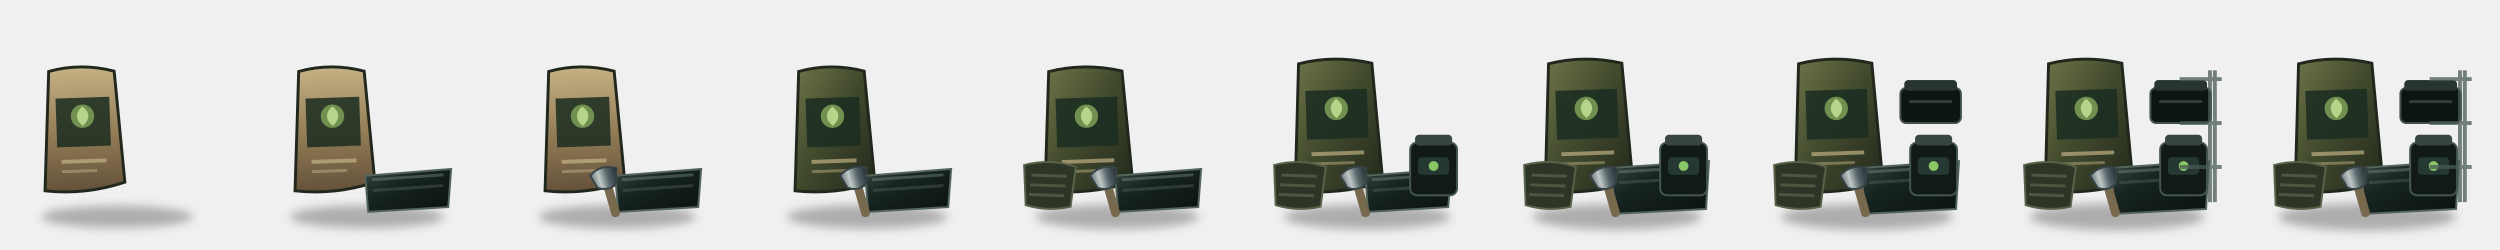
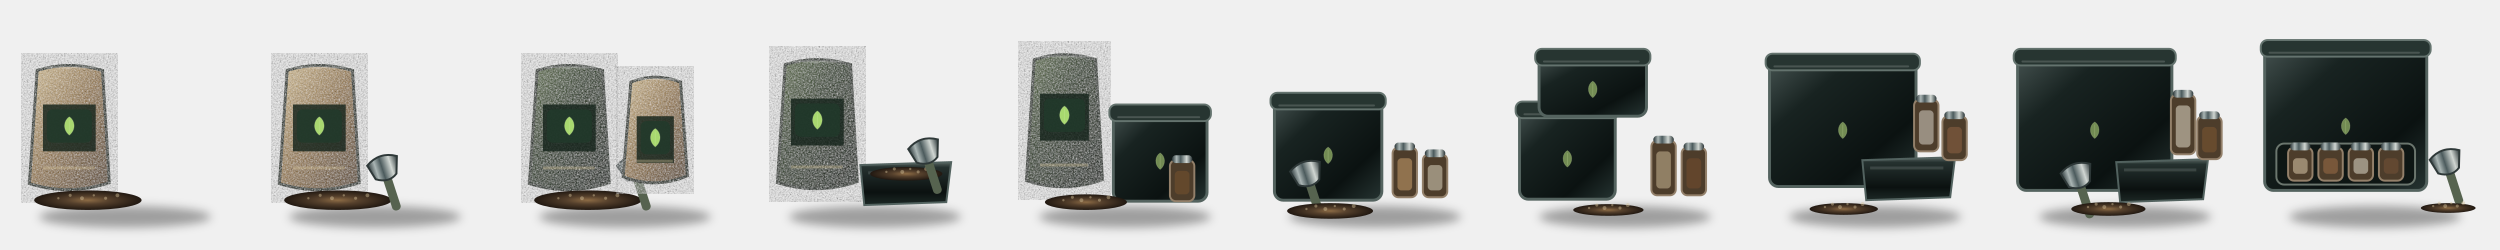
<svg xmlns="http://www.w3.org/2000/svg" width="2560" height="256" viewBox="0 0 2560 256">
  <defs>
-     <linearGradient id="oliveBag" x1="0" y1="0" x2="1" y2="1">
-       <stop offset="0" stop-color="#70764a" />
-       <stop offset=".48" stop-color="#424a2d" />
-       <stop offset="1" stop-color="#22291c" />
-     </linearGradient>
-     <linearGradient id="kraft" x1="0" y1="0" x2="0" y2="1">
-       <stop offset="0" stop-color="#c6b184" />
-       <stop offset=".55" stop-color="#917b55" />
-       <stop offset="1" stop-color="#64513a" />
-     </linearGradient>
-     <linearGradient id="darkPlastic" x1="0" y1="0" x2="1" y2="1">
-       <stop offset="0" stop-color="#3b4a45" />
-       <stop offset=".35" stop-color="#182521" />
-       <stop offset="1" stop-color="#09110f" />
-     </linearGradient>
-     <linearGradient id="blueTank" x1="0" y1="0" x2="1" y2="1">
-       <stop offset="0" stop-color="#2b8bb2" />
-       <stop offset=".48" stop-color="#0f5778" />
-       <stop offset="1" stop-color="#082f43" />
+     <linearGradient id="blk" x1="0" y1="0" x2="1" y2="1">
+       <stop stop-color="#44514f" />
+       <stop offset=".28" stop-color="#182321" />
+       <stop offset=".72" stop-color="#0b1211" />
+       <stop offset="1" stop-color="#263432" />
+     </linearGradient>
+     <linearGradient id="blk2" x1="0" y1="0" x2="0" y2="1">
+       <stop stop-color="#596662" />
+       <stop offset=".12" stop-color="#25312f" />
+       <stop offset=".7" stop-color="#0b1110" />
+       <stop offset="1" stop-color="#1d2926" />
+     </linearGradient>
+     <linearGradient id="green" x1="0" y1="0" x2="1" y2="1">
+       <stop stop-color="#3a8a50" />
+       <stop offset=".3" stop-color="#17482d" />
+       <stop offset=".75" stop-color="#0a2419" />
+       <stop offset="1" stop-color="#4b7e4c" />
+     </linearGradient>
+     <linearGradient id="blue" x1="0" y1="0" x2="1" y2="1">
+       <stop stop-color="#349ce0" />
+       <stop offset=".32" stop-color="#155b91" />
+       <stop offset=".72" stop-color="#082d50" />
+       <stop offset="1" stop-color="#2974ae" />
+     </linearGradient>
+     <linearGradient id="kraft" x1="0" y1="0" x2="1" y2="1">
+       <stop stop-color="#d8c49b" />
+       <stop offset=".48" stop-color="#9c8057" />
+       <stop offset="1" stop-color="#5f4a34" />
+     </linearGradient>
+     <linearGradient id="olive" x1="0" y1="0" x2="1" y2="1">
+       <stop stop-color="#697953" />
+       <stop offset=".42" stop-color="#35452d" />
+       <stop offset="1" stop-color="#19231a" />
    </linearGradient>
    <linearGradient id="metal" x1="0" y1="0" x2="1" y2="0">
-       <stop offset="0" stop-color="#667579" />
-       <stop offset=".3" stop-color="#c1c9c6" />
-       <stop offset=".6" stop-color="#59686b" />
-       <stop offset="1" stop-color="#202a2c" />
+       <stop stop-color="#263234" />
+       <stop offset=".23" stop-color="#aab5b4" />
+       <stop offset=".43" stop-color="#4c5b5d" />
+       <stop offset=".72" stop-color="#d0d6d2" />
+       <stop offset="1" stop-color="#293436" />
+     </linearGradient>
+     <linearGradient id="glassG" x1="0" y1="0" x2="1" y2="1">
+       <stop stop-color="#6cff82" stop-opacity=".78" />
+       <stop offset=".4" stop-color="#167542" stop-opacity=".88" />
+       <stop offset="1" stop-color="#062c20" stop-opacity=".96" />
+     </linearGradient>
+     <linearGradient id="glassB" x1="0" y1="0" x2="1" y2="1">
+       <stop stop-color="#5fc8ff" stop-opacity=".82" />
+       <stop offset=".45" stop-color="#176fac" stop-opacity=".92" />
+       <stop offset="1" stop-color="#052b51" stop-opacity=".97" />
+     </linearGradient>
+     <linearGradient id="amber" x1="0" y1="0" x2="1" y2="1">
+       <stop stop-color="#ffc65a" />
+       <stop offset=".45" stop-color="#a76a19" />
+       <stop offset="1" stop-color="#402407" />
    </linearGradient>
    <linearGradient id="screen" x1="0" y1="0" x2="0" y2="1">
-       <stop offset="0" stop-color="#14342e" />
-       <stop offset="1" stop-color="#071412" />
-     </linearGradient>
-     <filter id="shadow" x="-40%" y="-40%" width="180%" height="180%">
+       <stop stop-color="#17332f" />
+       <stop offset=".5" stop-color="#071716" />
+       <stop offset="1" stop-color="#020807" />
+     </linearGradient>
+     <radialGradient id="soil">
+       <stop stop-color="#8c6b45" />
+       <stop offset=".4" stop-color="#55402c" />
+       <stop offset="1" stop-color="#211811" />
+     </radialGradient>
+     <filter id="shadow" x="-50%" y="-80%" width="200%" height="260%">
      <feGaussianBlur stdDeviation="5" />
    </filter>
-     <filter id="glow" x="-80%" y="-80%" width="260%" height="260%">
+     <filter id="glow" x="-90%" y="-90%" width="280%" height="280%">
      <feGaussianBlur stdDeviation="3" />
    </filter>
+     <filter id="soft" x="-30%" y="-30%" width="160%" height="160%">
+       <feGaussianBlur stdDeviation=".6" />
+     </filter>
+     <filter id="grain" x="-10%" y="-10%" width="120%" height="120%">
+       <feTurbulence type="fractalNoise" baseFrequency=".6" numOctaves="2" seed="4" result="n" />
+       <feColorMatrix in="n" type="saturate" values="0" result="g" />
+       <feBlend in="SourceGraphic" in2="g" mode="soft-light" />
+     </filter>
  </defs>
-   <g transform="translate(0,0)">
-     <ellipse cx="120" cy="222" rx="77.5" ry="11.3" fill="#000" opacity="0.28" filter="url(#shadow)" />
-     <g transform="rotate(-2 85 134)">
-       <path d="M52 72 Q85 64 119 74 L126 188 Q85 200 44 194 Z" fill="url(#kraft)" stroke="#20271c" stroke-width="3" />
-       <path d="M58 100 H113 V150 H58 Z" fill="#1a2b20" opacity=".85" />
-       <circle cx="85" cy="119" r="12" fill="#799a55" opacity=".9" />
-       <path d="M85 109 c-7 6-8 13 0 20 c8-7 8-14 0-20Z" fill="#b7d58a" />
-       <path d="M62 165 H108" stroke="#c7b98c" stroke-width="4" opacity=".65" />
-       <path d="M62 175 H98" stroke="#c7b98c" stroke-width="3" opacity=".45" />
-     </g>
-   </g>
-   <g transform="translate(256,0)">
-     <ellipse cx="120" cy="222" rx="79" ry="11.6" fill="#000" opacity="0.28" filter="url(#shadow)" />
-     <g transform="rotate(-2 85 134)">
-       <path d="M52 72 Q85 64 119 74 L126 188 Q85 200 44 194 Z" fill="url(#kraft)" stroke="#20271c" stroke-width="3" />
-       <path d="M58 100 H113 V150 H58 Z" fill="#1a2b20" opacity=".85" />
-       <circle cx="85" cy="119" r="12" fill="#799a55" opacity=".9" />
-       <path d="M85 109 c-7 6-8 13 0 20 c8-7 8-14 0-20Z" fill="#b7d58a" />
-       <path d="M62 165 H108" stroke="#c7b98c" stroke-width="4" opacity=".65" />
-       <path d="M62 175 H98" stroke="#c7b98c" stroke-width="3" opacity=".45" />
-     </g>
-     <g>
-       <path d="M118 180 L206 173 L203 212 L121 217 Z" fill="url(#darkPlastic)" stroke="#52645c" stroke-width="2" />
-       <path d="M125 184 L198 179" stroke="#73867c" stroke-width="3" opacity=".45" />
-       <path d="M126 195 L198 190" stroke="#73867c" stroke-width="3" opacity=".28" />
-     </g>
-   </g>
-   <g transform="translate(512,0)">
-     <ellipse cx="120" cy="222" rx="80.5" ry="11.9" fill="#000" opacity="0.28" filter="url(#shadow)" />
-     <g transform="rotate(-2 85 134)">
-       <path d="M52 72 Q85 64 119 74 L126 188 Q85 200 44 194 Z" fill="url(#kraft)" stroke="#20271c" stroke-width="3" />
-       <path d="M58 100 H113 V150 H58 Z" fill="#1a2b20" opacity=".85" />
-       <circle cx="85" cy="119" r="12" fill="#799a55" opacity=".9" />
-       <path d="M85 109 c-7 6-8 13 0 20 c8-7 8-14 0-20Z" fill="#b7d58a" />
-       <path d="M62 165 H108" stroke="#c7b98c" stroke-width="4" opacity=".65" />
-       <path d="M62 175 H98" stroke="#c7b98c" stroke-width="3" opacity=".45" />
-     </g>
-     <g>
-       <path d="M118 180 L206 173 L203 212 L121 217 Z" fill="url(#darkPlastic)" stroke="#52645c" stroke-width="2" />
-       <path d="M125 184 L198 179" stroke="#73867c" stroke-width="3" opacity=".45" />
-       <path d="M126 195 L198 190" stroke="#73867c" stroke-width="3" opacity=".28" />
-     </g>
-     <g transform="translate(103 181) rotate(-16)">
-       <rect x="0" y="0" width="9" height="44" rx="4" fill="#76694d" />
-       <path d="M-10 -4 Q4 -13 18 -4 L13 11 Q4 17 -6 10 Z" fill="url(#metal)" stroke="#384347" stroke-width="2" />
-     </g>
-   </g>
-   <g transform="translate(768,0)">
-     <ellipse cx="120" cy="222" rx="82" ry="12.2" fill="#000" opacity="0.28" filter="url(#shadow)" />
-     <g transform="rotate(-2 85 134)">
-       <path d="M52 72 Q85 64 119 74 L126 188 Q85 200 44 194 Z" fill="url(#oliveBag)" stroke="#20271c" stroke-width="3" />
-       <path d="M58 100 H113 V150 H58 Z" fill="#1a2b20" opacity=".85" />
-       <circle cx="85" cy="119" r="12" fill="#799a55" opacity=".9" />
-       <path d="M85 109 c-7 6-8 13 0 20 c8-7 8-14 0-20Z" fill="#b7d58a" />
-       <path d="M62 165 H108" stroke="#c7b98c" stroke-width="4" opacity=".65" />
-       <path d="M62 175 H98" stroke="#c7b98c" stroke-width="3" opacity=".45" />
-     </g>
-     <g>
-       <path d="M118 180 L206 173 L203 212 L121 217 Z" fill="url(#darkPlastic)" stroke="#52645c" stroke-width="2" />
-       <path d="M125 184 L198 179" stroke="#73867c" stroke-width="3" opacity=".45" />
-       <path d="M126 195 L198 190" stroke="#73867c" stroke-width="3" opacity=".28" />
-     </g>
-     <g transform="translate(103 181) rotate(-16)">
-       <rect x="0" y="0" width="9" height="44" rx="4" fill="#76694d" />
-       <path d="M-10 -4 Q4 -13 18 -4 L13 11 Q4 17 -6 10 Z" fill="url(#metal)" stroke="#384347" stroke-width="2" />
-     </g>
-   </g>
-   <g transform="translate(1024,0)">
-     <ellipse cx="120" cy="222" rx="83.5" ry="12.5" fill="#000" opacity="0.28" filter="url(#shadow)" />
-     <g transform="rotate(-2 89 134)">
-       <path d="M52 72 Q89 64 127 74 L134 188 Q89 200 44 194 Z" fill="url(#oliveBag)" stroke="#20271c" stroke-width="3" />
-       <path d="M58 100 H121 V150 H58 Z" fill="#1a2b20" opacity=".85" />
-       <circle cx="89" cy="119" r="12" fill="#799a55" opacity=".9" />
-       <path d="M89 109 c-7 6-8 13 0 20 c8-7 8-14 0-20Z" fill="#b7d58a" />
-       <path d="M62 165 H116" stroke="#c7b98c" stroke-width="4" opacity=".65" />
-       <path d="M62 175 H106" stroke="#c7b98c" stroke-width="3" opacity=".45" />
-     </g>
-     <g>
-       <path d="M118 180 L206 173 L203 212 L121 217 Z" fill="url(#darkPlastic)" stroke="#52645c" stroke-width="2" />
-       <path d="M125 184 L198 179" stroke="#73867c" stroke-width="3" opacity=".45" />
-       <path d="M126 195 L198 190" stroke="#73867c" stroke-width="3" opacity=".28" />
-     </g>
-     <g transform="translate(103 181) rotate(-16)">
-       <rect x="0" y="0" width="9" height="44" rx="4" fill="#76694d" />
-       <path d="M-10 -4 Q4 -13 18 -4 L13 11 Q4 17 -6 10 Z" fill="url(#metal)" stroke="#384347" stroke-width="2" />
-     </g>
-     <g transform="translate(25 161) rotate(2)">
-       <path d="M0 8 Q27 0 53 8 L49 49 Q26 55 3 49 Z" fill="#2d3626" stroke="#596149" stroke-width="2" />
-       <path d="M8 18 H44 M7 28 H43 M6 38 H42" stroke="#717a5b" stroke-width="3" opacity=".48" />
-     </g>
-   </g>
-   <g transform="translate(1280,0)">
-     <ellipse cx="120" cy="222" rx="85" ry="12.8" fill="#000" opacity="0.28" filter="url(#shadow)" />
-     <g transform="rotate(-2 89 130)">
-       <path d="M52 64 Q89 56 127 66 L134 188 Q89 200 44 194 Z" fill="url(#oliveBag)" stroke="#20271c" stroke-width="3" />
-       <path d="M58 92 H121 V142 H58 Z" fill="#1a2b20" opacity=".85" />
-       <circle cx="89" cy="111" r="12" fill="#799a55" opacity=".9" />
-       <path d="M89 101 c-7 6-8 13 0 20 c8-7 8-14 0-20Z" fill="#b7d58a" />
-       <path d="M62 157 H116" stroke="#c7b98c" stroke-width="4" opacity=".65" />
-       <path d="M62 167 H106" stroke="#c7b98c" stroke-width="3" opacity=".45" />
-     </g>
-     <g>
-       <path d="M118 180 L206 173 L203 212 L121 217 Z" fill="url(#darkPlastic)" stroke="#52645c" stroke-width="2" />
-       <path d="M125 184 L198 179" stroke="#73867c" stroke-width="3" opacity=".45" />
-       <path d="M126 195 L198 190" stroke="#73867c" stroke-width="3" opacity=".28" />
-     </g>
-     <g transform="translate(103 181) rotate(-16)">
-       <rect x="0" y="0" width="9" height="44" rx="4" fill="#76694d" />
-       <path d="M-10 -4 Q4 -13 18 -4 L13 11 Q4 17 -6 10 Z" fill="url(#metal)" stroke="#384347" stroke-width="2" />
-     </g>
-     <g transform="translate(25 161) rotate(2)">
-       <path d="M0 8 Q27 0 53 8 L49 49 Q26 55 3 49 Z" fill="#2d3626" stroke="#596149" stroke-width="2" />
-       <path d="M8 18 H44 M7 28 H43 M6 38 H42" stroke="#717a5b" stroke-width="3" opacity=".48" />
-     </g>
-     <g transform="translate(164 126)">
-       <rect x="0" y="20" width="48" height="54" rx="7" fill="#111a17" stroke="#43564e" stroke-width="2" />
-       <rect x="5" y="12" width="38" height="11" rx="4" fill="#39463f" />
-       <rect x="8" y="35" width="32" height="18" rx="4" fill="#253831" />
-       <circle cx="24" cy="44" r="5" fill="#8ac666" />
-     </g>
-   </g>
-   <g transform="translate(1536,0)">
-     <ellipse cx="120" cy="222" rx="86.5" ry="13.1" fill="#000" opacity="0.28" filter="url(#shadow)" />
-     <g transform="rotate(-2 89 130)">
-       <path d="M52 64 Q89 56 127 66 L134 188 Q89 200 44 194 Z" fill="url(#oliveBag)" stroke="#20271c" stroke-width="3" />
-       <path d="M58 92 H121 V142 H58 Z" fill="#1a2b20" opacity=".85" />
-       <circle cx="89" cy="111" r="12" fill="#799a55" opacity=".9" />
-       <path d="M89 101 c-7 6-8 13 0 20 c8-7 8-14 0-20Z" fill="#b7d58a" />
-       <path d="M62 157 H116" stroke="#c7b98c" stroke-width="4" opacity=".65" />
-       <path d="M62 167 H106" stroke="#c7b98c" stroke-width="3" opacity=".45" />
-     </g>
-     <g>
-       <path d="M114 172 L214 165 L211 214 L117 219 Z" fill="url(#darkPlastic)" stroke="#52645c" stroke-width="2" />
-       <path d="M121 176 L206 171" stroke="#73867c" stroke-width="3" opacity=".45" />
-       <path d="M122 187 L206 182" stroke="#73867c" stroke-width="3" opacity=".28" />
-     </g>
-     <g transform="translate(103 181) rotate(-16)">
-       <rect x="0" y="0" width="9" height="44" rx="4" fill="#76694d" />
-       <path d="M-10 -4 Q4 -13 18 -4 L13 11 Q4 17 -6 10 Z" fill="url(#metal)" stroke="#384347" stroke-width="2" />
-     </g>
-     <g transform="translate(25 161) rotate(2)">
-       <path d="M0 8 Q27 0 53 8 L49 49 Q26 55 3 49 Z" fill="#2d3626" stroke="#596149" stroke-width="2" />
-       <path d="M8 18 H44 M7 28 H43 M6 38 H42" stroke="#717a5b" stroke-width="3" opacity=".48" />
-     </g>
-     <g transform="translate(164 126)">
-       <rect x="0" y="20" width="48" height="54" rx="7" fill="#111a17" stroke="#43564e" stroke-width="2" />
-       <rect x="5" y="12" width="38" height="11" rx="4" fill="#39463f" />
-       <rect x="8" y="35" width="32" height="18" rx="4" fill="#253831" />
-       <circle cx="24" cy="44" r="5" fill="#8ac666" />
-     </g>
-   </g>
-   <g transform="translate(1792,0)">
-     <ellipse cx="120" cy="222" rx="88" ry="13.4" fill="#000" opacity="0.28" filter="url(#shadow)" />
-     <g transform="rotate(-2 89 130)">
-       <path d="M52 64 Q89 56 127 66 L134 188 Q89 200 44 194 Z" fill="url(#oliveBag)" stroke="#20271c" stroke-width="3" />
-       <path d="M58 92 H121 V142 H58 Z" fill="#1a2b20" opacity=".85" />
-       <circle cx="89" cy="111" r="12" fill="#799a55" opacity=".9" />
-       <path d="M89 101 c-7 6-8 13 0 20 c8-7 8-14 0-20Z" fill="#b7d58a" />
-       <path d="M62 157 H116" stroke="#c7b98c" stroke-width="4" opacity=".65" />
-       <path d="M62 167 H106" stroke="#c7b98c" stroke-width="3" opacity=".45" />
-     </g>
-     <g>
-       <path d="M114 172 L214 165 L211 214 L117 219 Z" fill="url(#darkPlastic)" stroke="#52645c" stroke-width="2" />
-       <path d="M121 176 L206 171" stroke="#73867c" stroke-width="3" opacity=".45" />
-       <path d="M122 187 L206 182" stroke="#73867c" stroke-width="3" opacity=".28" />
-     </g>
-     <g transform="translate(103 181) rotate(-16)">
-       <rect x="0" y="0" width="9" height="44" rx="4" fill="#76694d" />
-       <path d="M-10 -4 Q4 -13 18 -4 L13 11 Q4 17 -6 10 Z" fill="url(#metal)" stroke="#384347" stroke-width="2" />
-     </g>
-     <g transform="translate(25 161) rotate(2)">
-       <path d="M0 8 Q27 0 53 8 L49 49 Q26 55 3 49 Z" fill="#2d3626" stroke="#596149" stroke-width="2" />
-       <path d="M8 18 H44 M7 28 H43 M6 38 H42" stroke="#717a5b" stroke-width="3" opacity=".48" />
-     </g>
-     <g transform="translate(164 126)">
-       <rect x="0" y="20" width="48" height="54" rx="7" fill="#111a17" stroke="#43564e" stroke-width="2" />
-       <rect x="5" y="12" width="38" height="11" rx="4" fill="#39463f" />
-       <rect x="8" y="35" width="32" height="18" rx="4" fill="#253831" />
-       <circle cx="24" cy="44" r="5" fill="#8ac666" />
-     </g>
-     <g transform="translate(154 82)">
-       <rect x="0" y="8" width="62" height="36" rx="6" fill="#0d1513" stroke="#415149" stroke-width="2" />
-       <rect x="4" y="0" width="54" height="11" rx="4" fill="#28342f" />
-       <path d="M9 22 H53" stroke="#688071" stroke-width="3" opacity=".38" />
-     </g>
-   </g>
-   <g transform="translate(2048,0)">
-     <ellipse cx="120" cy="222" rx="89.5" ry="13.7" fill="#000" opacity="0.28" filter="url(#shadow)" />
-     <g transform="rotate(-2 89 130)">
-       <path d="M52 64 Q89 56 127 66 L134 188 Q89 200 44 194 Z" fill="url(#oliveBag)" stroke="#20271c" stroke-width="3" />
-       <path d="M58 92 H121 V142 H58 Z" fill="#1a2b20" opacity=".85" />
-       <circle cx="89" cy="111" r="12" fill="#799a55" opacity=".9" />
-       <path d="M89 101 c-7 6-8 13 0 20 c8-7 8-14 0-20Z" fill="#b7d58a" />
-       <path d="M62 157 H116" stroke="#c7b98c" stroke-width="4" opacity=".65" />
-       <path d="M62 167 H106" stroke="#c7b98c" stroke-width="3" opacity=".45" />
-     </g>
-     <g>
-       <path d="M114 172 L214 165 L211 214 L117 219 Z" fill="url(#darkPlastic)" stroke="#52645c" stroke-width="2" />
-       <path d="M121 176 L206 171" stroke="#73867c" stroke-width="3" opacity=".45" />
-       <path d="M122 187 L206 182" stroke="#73867c" stroke-width="3" opacity=".28" />
-     </g>
-     <g transform="translate(103 181) rotate(-16)">
-       <rect x="0" y="0" width="9" height="44" rx="4" fill="#76694d" />
-       <path d="M-10 -4 Q4 -13 18 -4 L13 11 Q4 17 -6 10 Z" fill="url(#metal)" stroke="#384347" stroke-width="2" />
-     </g>
-     <g transform="translate(25 161) rotate(2)">
-       <path d="M0 8 Q27 0 53 8 L49 49 Q26 55 3 49 Z" fill="#2d3626" stroke="#596149" stroke-width="2" />
-       <path d="M8 18 H44 M7 28 H43 M6 38 H42" stroke="#717a5b" stroke-width="3" opacity=".48" />
-     </g>
-     <g transform="translate(164 126)">
-       <rect x="0" y="20" width="48" height="54" rx="7" fill="#111a17" stroke="#43564e" stroke-width="2" />
-       <rect x="5" y="12" width="38" height="11" rx="4" fill="#39463f" />
-       <rect x="8" y="35" width="32" height="18" rx="4" fill="#253831" />
-       <circle cx="24" cy="44" r="5" fill="#8ac666" />
-     </g>
-     <g transform="translate(154 82)">
-       <rect x="0" y="8" width="62" height="36" rx="6" fill="#0d1513" stroke="#415149" stroke-width="2" />
-       <rect x="4" y="0" width="54" height="11" rx="4" fill="#28342f" />
-       <path d="M9 22 H53" stroke="#688071" stroke-width="3" opacity=".38" />
-     </g>
-     <path d="M215 72 V207 M220 72 V207 M184 81 H227 M184 126 H227 M184 171 H227" stroke="#485955" stroke-width="4" opacity=".75" />
-   </g>
-   <g transform="translate(2304,0)">
-     <ellipse cx="120" cy="222" rx="91" ry="14" fill="#000" opacity="0.28" filter="url(#shadow)" />
-     <g transform="rotate(-2 89 130)">
-       <path d="M52 64 Q89 56 127 66 L134 188 Q89 200 44 194 Z" fill="url(#oliveBag)" stroke="#20271c" stroke-width="3" />
-       <path d="M58 92 H121 V142 H58 Z" fill="#1a2b20" opacity=".85" />
-       <circle cx="89" cy="111" r="12" fill="#799a55" opacity=".9" />
-       <path d="M89 101 c-7 6-8 13 0 20 c8-7 8-14 0-20Z" fill="#b7d58a" />
-       <path d="M62 157 H116" stroke="#c7b98c" stroke-width="4" opacity=".65" />
-       <path d="M62 167 H106" stroke="#c7b98c" stroke-width="3" opacity=".45" />
-     </g>
-     <g>
-       <path d="M114 172 L214 165 L211 214 L117 219 Z" fill="url(#darkPlastic)" stroke="#52645c" stroke-width="2" />
-       <path d="M121 176 L206 171" stroke="#73867c" stroke-width="3" opacity=".45" />
-       <path d="M122 187 L206 182" stroke="#73867c" stroke-width="3" opacity=".28" />
-     </g>
-     <g transform="translate(103 181) rotate(-16)">
-       <rect x="0" y="0" width="9" height="44" rx="4" fill="#76694d" />
-       <path d="M-10 -4 Q4 -13 18 -4 L13 11 Q4 17 -6 10 Z" fill="url(#metal)" stroke="#384347" stroke-width="2" />
-     </g>
-     <g transform="translate(25 161) rotate(2)">
-       <path d="M0 8 Q27 0 53 8 L49 49 Q26 55 3 49 Z" fill="#2d3626" stroke="#596149" stroke-width="2" />
-       <path d="M8 18 H44 M7 28 H43 M6 38 H42" stroke="#717a5b" stroke-width="3" opacity=".48" />
-     </g>
-     <g transform="translate(164 126)">
-       <rect x="0" y="20" width="48" height="54" rx="7" fill="#111a17" stroke="#43564e" stroke-width="2" />
-       <rect x="5" y="12" width="38" height="11" rx="4" fill="#39463f" />
-       <rect x="8" y="35" width="32" height="18" rx="4" fill="#253831" />
-       <circle cx="24" cy="44" r="5" fill="#8ac666" />
-     </g>
-     <g transform="translate(154 82)">
-       <rect x="0" y="8" width="62" height="36" rx="6" fill="#0d1513" stroke="#415149" stroke-width="2" />
-       <rect x="4" y="0" width="54" height="11" rx="4" fill="#28342f" />
-       <path d="M9 22 H53" stroke="#688071" stroke-width="3" opacity=".38" />
-     </g>
-     <path d="M215 72 V207 M220 72 V207 M184 81 H227 M184 126 H227 M184 171 H227" stroke="#485955" stroke-width="4" opacity=".75" />
+   <g transform="translate(0 0)">
+     <ellipse cx="128" cy="222" rx="88" ry="11" fill="#000" opacity="0.34" filter="url(#shadow)" />
+     <g transform="translate(30 64)">
+       <path d="M8 8 Q41 -2 75 8 L82 123 Q41 137 0 124Z" fill="url(#kraft)" stroke="#263126" stroke-width="3" filter="url(#grain)" />
+       <path d="M5 5 H74" stroke="#fff" stroke-opacity="0.22" stroke-width="2" stroke-linecap="round" />
+       <path d="M14 43 H68 V91 H14Z" fill="#15231b" opacity=".82" />
+       <rect x="18" y="48" width="46" height="34" rx="6" fill="#203a2a" opacity=".8" />
+       <path d="M41 74.36 C33.8 68.6,35.24 59.24,41 55.64 C46.76 59.24,48.2 68.6,41 74.36Z M41 72.2V58.52" fill="#a8d86f" stroke="#d7efaa" stroke-opacity=".25" stroke-width="0.864" />
+       <path d="M14 108 H67" stroke="#d7c79c" stroke-opacity=".35" stroke-width="3" />
+     </g>
+     <ellipse cx="90" cy="205" rx="55" ry="10" fill="url(#soil)" />
+     <g fill="#d4c19a" opacity=".45">
+       <circle cx="59.75" cy="203" r="1.2" />
+       <circle cx="71.85" cy="200" r="1.6" />
+       <circle cx="83.95" cy="203" r="2" />
+       <circle cx="96.05" cy="200" r="1.2" />
+       <circle cx="108.15" cy="203" r="1.6" />
+       <circle cx="120.25" cy="200" r="2" />
+     </g>
+   </g>
+   <g transform="translate(256 0)">
+     <ellipse cx="128" cy="222" rx="88" ry="11" fill="#000" opacity="0.34" filter="url(#shadow)" />
+     <g transform="translate(30 64)">
+       <path d="M8 8 Q41 -2 75 8 L82 123 Q41 137 0 124Z" fill="url(#kraft)" stroke="#263126" stroke-width="3" filter="url(#grain)" />
+       <path d="M5 5 H74" stroke="#fff" stroke-opacity="0.22" stroke-width="2" stroke-linecap="round" />
+       <path d="M14 43 H68 V91 H14Z" fill="#15231b" opacity=".82" />
+       <rect x="18" y="48" width="46" height="34" rx="6" fill="#203a2a" opacity=".8" />
+       <path d="M41 74.36 C33.8 68.6,35.24 59.24,41 55.64 C46.76 59.24,48.2 68.6,41 74.36Z M41 72.2V58.52" fill="#a8d86f" stroke="#d7efaa" stroke-opacity=".25" stroke-width="0.864" />
+       <path d="M14 108 H67" stroke="#d7c79c" stroke-opacity=".35" stroke-width="3" />
+     </g>
+     <ellipse cx="90" cy="205" rx="55" ry="10" fill="url(#soil)" />
+     <g fill="#d4c19a" opacity=".45">
+       <circle cx="59.75" cy="203" r="1.2" />
+       <circle cx="71.85" cy="200" r="1.6" />
+       <circle cx="83.95" cy="203" r="2" />
+       <circle cx="96.05" cy="200" r="1.2" />
+       <circle cx="108.15" cy="203" r="1.6" />
+       <circle cx="120.25" cy="200" r="2" />
+     </g>
+     <g transform="translate(132 171) rotate(-18)">
+       <rect x="0" y="0" width="9" height="48" rx="4" fill="#56634f" />
+       <path d="M-11 -5 Q5 -15 21 -5 L15 12 Q5 19 -7 11Z" fill="url(#metal)" stroke="#2e3838" stroke-width="2" />
+     </g>
+   </g>
+   <g transform="translate(512 0)">
+     <ellipse cx="128" cy="222" rx="88" ry="11" fill="#000" opacity="0.34" filter="url(#shadow)" />
+     <g transform="translate(30 64)">
+       <path d="M8 8 Q41 -2 75 8 L82 123 Q41 137 0 124Z" fill="url(#olive)" stroke="#263126" stroke-width="3" filter="url(#grain)" />
+       <path d="M5 5 H74" stroke="#fff" stroke-opacity="0.22" stroke-width="2" stroke-linecap="round" />
+       <path d="M14 43 H68 V91 H14Z" fill="#15231b" opacity=".82" />
+       <rect x="18" y="48" width="46" height="34" rx="6" fill="#203a2a" opacity=".8" />
+       <path d="M41 74.36 C33.8 68.6,35.24 59.24,41 55.64 C46.76 59.24,48.2 68.6,41 74.36Z M41 72.2V58.52" fill="#a8d86f" stroke="#d7efaa" stroke-opacity=".25" stroke-width="0.864" />
+       <path d="M14 108 H67" stroke="#d7c79c" stroke-opacity=".35" stroke-width="3" />
+     </g>
+     <ellipse cx="90" cy="205" rx="55" ry="10" fill="url(#soil)" />
+     <g fill="#d4c19a" opacity=".45">
+       <circle cx="59.75" cy="203" r="1.2" />
+       <circle cx="71.85" cy="200" r="1.6" />
+       <circle cx="83.95" cy="203" r="2" />
+       <circle cx="96.05" cy="200" r="1.2" />
+       <circle cx="108.15" cy="203" r="1.6" />
+       <circle cx="120.25" cy="200" r="2" />
+     </g>
+     <g transform="translate(132 171) rotate(-18)">
+       <rect x="0" y="0" width="9" height="48" rx="4" fill="#56634f" />
+       <path d="M-11 -5 Q5 -15 21 -5 L15 12 Q5 19 -7 11Z" fill="url(#metal)" stroke="#2e3838" stroke-width="2" />
+     </g>
+     <g transform="translate(126 76)">
+       <g transform="translate(0 0)">
+         <path d="M8 8 Q33 -2 59 8 L66 104 Q33 118 0 105Z" fill="url(#kraft)" stroke="#263126" stroke-width="3" filter="url(#grain)" />
+         <path d="M5 5 H58" stroke="#fff" stroke-opacity="0.22" stroke-width="2" stroke-linecap="round" />
+         <path d="M14 43 H52 V91 H14Z" fill="#15231b" opacity=".82" />
+         <rect x="18" y="48" width="30" height="34" rx="6" fill="#203a2a" opacity=".8" />
+         <path d="M33 74.36 C25.8 68.6,27.24 59.24,33 55.64 C38.76 59.24,40.2 68.6,33 74.36Z M33 72.2V58.52" fill="#a8d86f" stroke="#d7efaa" stroke-opacity=".25" stroke-width="0.864" />
+         <path d="M14 89 H51" stroke="#d7c79c" stroke-opacity=".35" stroke-width="3" />
+       </g>
+     </g>
+   </g>
+   <g transform="translate(768 0)">
+     <ellipse cx="128" cy="222" rx="88" ry="11" fill="#000" opacity="0.34" filter="url(#shadow)" />
+     <g transform="translate(28 58)">
+       <path d="M8 8 Q41 -2 75 8 L82 128 Q41 142 0 129Z" fill="url(#olive)" stroke="#263126" stroke-width="3" filter="url(#grain)" />
+       <path d="M5 5 H74" stroke="#fff" stroke-opacity="0.22" stroke-width="2" stroke-linecap="round" />
+       <path d="M14 43 H68 V91 H14Z" fill="#15231b" opacity=".82" />
+       <rect x="18" y="48" width="46" height="34" rx="6" fill="#203a2a" opacity=".8" />
+       <path d="M41 74.36 C33.8 68.6,35.24 59.24,41 55.64 C46.76 59.24,48.2 68.6,41 74.36Z M41 72.2V58.52" fill="#a8d86f" stroke="#d7efaa" stroke-opacity=".25" stroke-width="0.864" />
+       <path d="M14 113 H67" stroke="#d7c79c" stroke-opacity=".35" stroke-width="3" />
+     </g>
+     <g>
+       <path d="M113 169 L206 166 L201 207 L117 210Z" fill="url(#blk2)" stroke="#52625f" stroke-width="2" />
+       <path d="M121 177 H194" stroke="#8c9b94" stroke-opacity=".25" stroke-width="3" />
+     </g>
+     <ellipse cx="160" cy="178" rx="37" ry="7" fill="url(#soil)" />
+     <g fill="#d4c19a" opacity=".45">
+       <circle cx="139.65" cy="176" r="1.2" />
+       <circle cx="147.79" cy="173" r="1.6" />
+       <circle cx="155.93" cy="176" r="2" />
+       <circle cx="164.07" cy="173" r="1.2" />
+       <circle cx="172.21" cy="176" r="1.6" />
+       <circle cx="180.35" cy="173" r="2" />
+     </g>
+     <g transform="translate(174 154) rotate(-18)">
+       <rect x="0" y="0" width="9" height="48" rx="4" fill="#56634f" />
+       <path d="M-11 -5 Q5 -15 21 -5 L15 12 Q5 19 -7 11Z" fill="url(#metal)" stroke="#2e3838" stroke-width="2" />
+     </g>
+   </g>
+   <g transform="translate(1024 0)">
+     <ellipse cx="128" cy="222" rx="88" ry="11" fill="#000" opacity="0.34" filter="url(#shadow)" />
+     <g transform="translate(27 53)">
+       <path d="M8 8 Q39 -2 71 8 L78 131 Q39 145 0 132Z" fill="url(#olive)" stroke="#263126" stroke-width="3" filter="url(#grain)" />
+       <path d="M5 5 H70" stroke="#fff" stroke-opacity="0.22" stroke-width="2" stroke-linecap="round" />
+       <path d="M14 43 H64 V91 H14Z" fill="#15231b" opacity=".82" />
+       <rect x="18" y="48" width="42" height="34" rx="6" fill="#203a2a" opacity=".8" />
+       <path d="M39 74.36 C31.8 68.6,33.24 59.24,39 55.64 C44.76 59.24,46.2 68.6,39 74.36Z M39 72.2V58.52" fill="#a8d86f" stroke="#d7efaa" stroke-opacity=".25" stroke-width="0.864" />
+       <path d="M14 116 H63" stroke="#d7c79c" stroke-opacity=".35" stroke-width="3" />
+     </g>
+     <g>
+       <rect x="116" y="115" width="96" height="91" rx="9" fill="url(#blk)" stroke="#54635f" stroke-width="3" />
+       <rect x="112" y="107" width="104" height="17" rx="7" fill="#273531" stroke="#64736e" stroke-width="2" />
+       <path d="M121 120 H204" stroke="#fff" stroke-opacity="0.16" stroke-width="2" stroke-linecap="round" />
+       <path d="M164 173.5 C157.5 168.3,158.8 159.85,164 156.6 C169.2 159.85,170.5 168.3,164 173.5Z M164 171.55V159.2" fill="#728b53" stroke="#d7efaa" stroke-opacity=".25" stroke-width="0.78" />
+     </g>
+     <g>
+       <rect x="174" y="164" width="25" height="42" rx="6" fill="#4d3d2b" stroke="#93806a" stroke-width="2" />
+       <rect x="176" y="159" width="21" height="8" rx="4" fill="url(#metal)" />
+       <rect x="179" y="175" width="15" height="24" rx="4" fill="#75502d" opacity=".55" />
+     </g>
+     <ellipse cx="88" cy="207" rx="42" ry="8" fill="url(#soil)" />
+     <g fill="#d4c19a" opacity=".45">
+       <circle cx="64.9" cy="205" r="1.2" />
+       <circle cx="74.14" cy="202" r="1.6" />
+       <circle cx="83.38" cy="205" r="2" />
+       <circle cx="92.62" cy="202" r="1.2" />
+       <circle cx="101.86" cy="205" r="1.6" />
+       <circle cx="111.1" cy="202" r="2" />
+     </g>
+   </g>
+   <g transform="translate(1280 0)">
+     <ellipse cx="128" cy="222" rx="88" ry="11" fill="#000" opacity="0.34" filter="url(#shadow)" />
+     <g>
+       <rect x="25" y="103" width="110" height="102" rx="9" fill="url(#blk)" stroke="#54635f" stroke-width="3" />
+       <rect x="21" y="95" width="118" height="17" rx="7" fill="#273531" stroke="#64736e" stroke-width="2" />
+       <path d="M30 108 H127" stroke="#fff" stroke-opacity="0.16" stroke-width="2" stroke-linecap="round" />
+       <path d="M80 167.55 C73.5 162.35,74.8 153.9,80 150.65 C85.2 153.9,86.5 162.35,80 167.55Z M80 165.6V153.25" fill="#728b53" stroke="#d7efaa" stroke-opacity=".25" stroke-width="0.78" />
+     </g>
+     <g transform="translate(53 177) rotate(-18)">
+       <rect x="0" y="0" width="9" height="48" rx="4" fill="#56634f" />
+       <path d="M-11 -5 Q5 -15 21 -5 L15 12 Q5 19 -7 11Z" fill="url(#metal)" stroke="#2e3838" stroke-width="2" />
+     </g>
+     <g>
+       <rect x="146" y="151" width="25" height="51" rx="6" fill="#4d3d2b" stroke="#93806a" stroke-width="2" />
+       <rect x="148" y="146" width="21" height="8" rx="4" fill="url(#metal)" />
+       <rect x="151" y="162" width="15" height="33" rx="4" fill="#c69c6c" opacity=".55" />
+     </g>
+     <g>
+       <rect x="177" y="158" width="25" height="44" rx="6" fill="#4d3d2b" stroke="#93806a" stroke-width="2" />
+       <rect x="179" y="153" width="21" height="8" rx="4" fill="url(#metal)" />
+       <rect x="182" y="169" width="15" height="26" rx="4" fill="#d9d1bd" opacity=".55" />
+     </g>
+     <ellipse cx="82" cy="216" rx="44" ry="8" fill="url(#soil)" />
+     <g fill="#d4c19a" opacity=".45">
+       <circle cx="57.8" cy="214" r="1.2" />
+       <circle cx="67.48" cy="211" r="1.6" />
+       <circle cx="77.16" cy="214" r="2" />
+       <circle cx="86.84" cy="211" r="1.2" />
+       <circle cx="96.52" cy="214" r="1.6" />
+       <circle cx="106.2" cy="211" r="2" />
+     </g>
+   </g>
+   <g transform="translate(1536 0)">
+     <ellipse cx="128" cy="222" rx="88" ry="11" fill="#000" opacity="0.34" filter="url(#shadow)" />
+     <g>
+       <rect x="20" y="112" width="98" height="92" rx="9" fill="url(#blk)" stroke="#54635f" stroke-width="3" />
+       <rect x="16" y="104" width="106" height="17" rx="7" fill="#273531" stroke="#64736e" stroke-width="2" />
+       <path d="M25 117 H110" stroke="#fff" stroke-opacity="0.16" stroke-width="2" stroke-linecap="round" />
+       <path d="M69 171.05 C62.5 165.85,63.8 157.4,69 154.15 C74.2 157.4,75.5 165.85,69 171.05Z M69 169.1V156.75" fill="#728b53" stroke="#d7efaa" stroke-opacity=".25" stroke-width="0.78" />
+     </g>
+     <g>
+       <rect x="40" y="58" width="110" height="61" rx="9" fill="url(#blk)" stroke="#54635f" stroke-width="3" />
+       <rect x="36" y="50" width="118" height="17" rx="7" fill="#273531" stroke="#64736e" stroke-width="2" />
+       <path d="M45 63 H142" stroke="#fff" stroke-opacity="0.16" stroke-width="2" stroke-linecap="round" />
+       <path d="M95 100 C88.5 94.8,89.8 86.35,95 83.1 C100.2 86.35,101.5 94.8,95 100Z M95 98.05V85.7" fill="#728b53" stroke="#d7efaa" stroke-opacity=".25" stroke-width="0.78" />
+     </g>
+     <g>
+       <rect x="155" y="144" width="25" height="56" rx="6" fill="#4d3d2b" stroke="#93806a" stroke-width="2" />
+       <rect x="157" y="139" width="21" height="8" rx="4" fill="url(#metal)" />
+       <rect x="160" y="155" width="15" height="38" rx="4" fill="#c7b493" opacity=".55" />
+     </g>
+     <g>
+       <rect x="186" y="151" width="25" height="49" rx="6" fill="#4d3d2b" stroke="#93806a" stroke-width="2" />
+       <rect x="188" y="146" width="21" height="8" rx="4" fill="url(#metal)" />
+       <rect x="191" y="162" width="15" height="31" rx="4" fill="#724b2d" opacity=".55" />
+     </g>
+     <ellipse cx="111" cy="215" rx="36" ry="6" fill="url(#soil)" />
+     <g fill="#d4c19a" opacity=".45">
+       <circle cx="91.2" cy="213" r="1.2" />
+       <circle cx="99.12" cy="210" r="1.6" />
+       <circle cx="107.04" cy="213" r="2" />
+       <circle cx="114.96" cy="210" r="1.2" />
+       <circle cx="122.88" cy="213" r="1.6" />
+       <circle cx="130.8" cy="210" r="2" />
+     </g>
+   </g>
+   <g transform="translate(1792 0)">
+     <ellipse cx="128" cy="222" rx="88" ry="11" fill="#000" opacity="0.34" filter="url(#shadow)" />
+     <g>
+       <rect x="20" y="63" width="150" height="128" rx="9" fill="url(#blk)" stroke="#54635f" stroke-width="3" />
+       <rect x="16" y="55" width="158" height="17" rx="7" fill="#273531" stroke="#64736e" stroke-width="2" />
+       <path d="M25 68 H162" stroke="#fff" stroke-opacity="0.16" stroke-width="2" stroke-linecap="round" />
+       <path d="M95 141.85 C88.5 136.65,89.8 128.2,95 124.95 C100.2 128.2,101.5 136.65,95 141.85Z M95 139.9V127.55" fill="#728b53" stroke="#d7efaa" stroke-opacity=".25" stroke-width="0.78" />
+     </g>
+     <g>
+       <path d="M115 164 L210 161 L205 202 L119 205Z" fill="url(#blk2)" stroke="#52625f" stroke-width="2" />
+       <path d="M123 172 H198" stroke="#8c9b94" stroke-opacity=".25" stroke-width="3" />
+     </g>
+     <g>
+       <rect x="168" y="102" width="25" height="53" rx="6" fill="#4d3d2b" stroke="#93806a" stroke-width="2" />
+       <rect x="170" y="97" width="21" height="8" rx="4" fill="url(#metal)" />
+       <rect x="173" y="113" width="15" height="35" rx="4" fill="#d5d0c7" opacity=".55" />
+     </g>
+     <g>
+       <rect x="197" y="119" width="25" height="45" rx="6" fill="#4d3d2b" stroke="#93806a" stroke-width="2" />
+       <rect x="199" y="114" width="21" height="8" rx="4" fill="url(#metal)" />
+       <rect x="202" y="130" width="15" height="27" rx="4" fill="#8c6043" opacity=".55" />
+     </g>
+     <ellipse cx="96" cy="214" rx="35" ry="6" fill="url(#soil)" />
+     <g fill="#d4c19a" opacity=".45">
+       <circle cx="76.75" cy="212" r="1.2" />
+       <circle cx="84.45" cy="209" r="1.6" />
+       <circle cx="92.15" cy="212" r="2" />
+       <circle cx="99.85" cy="209" r="1.2" />
+       <circle cx="107.55" cy="212" r="1.6" />
+       <circle cx="115.25" cy="209" r="2" />
+     </g>
+   </g>
+   <g transform="translate(2048 0)">
+     <ellipse cx="128" cy="222" rx="88" ry="11" fill="#000" opacity="0.34" filter="url(#shadow)" />
+     <g>
+       <rect x="18" y="58" width="158" height="137" rx="9" fill="url(#blk)" stroke="#54635f" stroke-width="3" />
+       <rect x="14" y="50" width="166" height="17" rx="7" fill="#273531" stroke="#64736e" stroke-width="2" />
+       <path d="M23 63 H168" stroke="#fff" stroke-opacity="0.16" stroke-width="2" stroke-linecap="round" />
+       <path d="M97 141.8 C90.5 136.6,91.8 128.15,97 124.9 C102.2 128.15,103.5 136.6,97 141.8Z M97 139.85V127.5" fill="#728b53" stroke="#d7efaa" stroke-opacity=".25" stroke-width="0.78" />
+     </g>
+     <g>
+       <path d="M119 166 L213 163 L208 204 L123 207Z" fill="url(#blk2)" stroke="#52625f" stroke-width="2" />
+       <path d="M127 174 H201" stroke="#8c9b94" stroke-opacity=".25" stroke-width="3" />
+     </g>
+     <g>
+       <rect x="175" y="97" width="25" height="61" rx="6" fill="#4d3d2b" stroke="#93806a" stroke-width="2" />
+       <rect x="177" y="92" width="21" height="8" rx="4" fill="url(#metal)" />
+       <rect x="180" y="108" width="15" height="43" rx="4" fill="#e0d9c8" opacity=".55" />
+     </g>
+     <g>
+       <rect x="202" y="119" width="25" height="44" rx="6" fill="#4d3d2b" stroke="#93806a" stroke-width="2" />
+       <rect x="204" y="114" width="21" height="8" rx="4" fill="url(#metal)" />
+       <rect x="207" y="130" width="15" height="26" rx="4" fill="#7b5532" opacity=".55" />
+     </g>
+     <g transform="translate(74 179) rotate(-18)">
+       <rect x="0" y="0" width="9" height="48" rx="4" fill="#56634f" />
+       <path d="M-11 -5 Q5 -15 21 -5 L15 12 Q5 19 -7 11Z" fill="url(#metal)" stroke="#2e3838" stroke-width="2" />
+     </g>
+     <ellipse cx="111" cy="214" rx="38" ry="7" fill="url(#soil)" />
+     <g fill="#d4c19a" opacity=".45">
+       <circle cx="90.1" cy="212" r="1.2" />
+       <circle cx="98.46" cy="209" r="1.6" />
+       <circle cx="106.82" cy="212" r="2" />
+       <circle cx="115.18" cy="209" r="1.2" />
+       <circle cx="123.54" cy="212" r="1.6" />
+       <circle cx="131.9" cy="209" r="2" />
+     </g>
+   </g>
+   <g transform="translate(2304 0)">
+     <ellipse cx="128" cy="222" rx="88" ry="11" fill="#000" opacity="0.34" filter="url(#shadow)" />
+     <g>
+       <rect x="15" y="49" width="166" height="146" rx="9" fill="url(#blk)" stroke="#54635f" stroke-width="3" />
+       <rect x="11" y="41" width="174" height="17" rx="7" fill="#273531" stroke="#64736e" stroke-width="2" />
+       <path d="M20 54 H173" stroke="#fff" stroke-opacity="0.16" stroke-width="2" stroke-linecap="round" />
+       <path d="M98 137.75 C91.5 132.55,92.8 124.1,98 120.85 C103.2 124.1,104.5 132.55,98 137.75Z M98 135.8V123.45" fill="#728b53" stroke="#d7efaa" stroke-opacity=".25" stroke-width="0.78" />
+     </g>
+     <rect x="27" y="147" width="142" height="42" rx="8" fill="#0e1614" stroke="#6b766e" stroke-width="2" />
+     <g>
+       <rect x="39" y="151" width="25" height="34" rx="6" fill="#4d3d2b" stroke="#93806a" stroke-width="2" />
+       <rect x="41" y="146" width="21" height="8" rx="4" fill="url(#metal)" />
+       <rect x="44" y="162" width="15" height="16" rx="4" fill="#d8c7aa" opacity=".55" />
+     </g>
+     <g>
+       <rect x="70" y="151" width="25" height="34" rx="6" fill="#4d3d2b" stroke="#93806a" stroke-width="2" />
+       <rect x="72" y="146" width="21" height="8" rx="4" fill="url(#metal)" />
+       <rect x="75" y="162" width="15" height="16" rx="4" fill="#9b6c47" opacity=".55" />
+     </g>
+     <g>
+       <rect x="101" y="151" width="25" height="34" rx="6" fill="#4d3d2b" stroke="#93806a" stroke-width="2" />
+       <rect x="103" y="146" width="21" height="8" rx="4" fill="url(#metal)" />
+       <rect x="106" y="162" width="15" height="16" rx="4" fill="#ddd8ca" opacity=".55" />
+     </g>
+     <g>
+       <rect x="132" y="151" width="25" height="34" rx="6" fill="#4d3d2b" stroke="#93806a" stroke-width="2" />
+       <rect x="134" y="146" width="21" height="8" rx="4" fill="url(#metal)" />
+       <rect x="137" y="162" width="15" height="16" rx="4" fill="#725037" opacity=".55" />
+     </g>
+     <g transform="translate(196 165) rotate(-18)">
+       <rect x="0" y="0" width="9" height="48" rx="4" fill="#56634f" />
+       <path d="M-11 -5 Q5 -15 21 -5 L15 12 Q5 19 -7 11Z" fill="url(#metal)" stroke="#2e3838" stroke-width="2" />
+     </g>
+     <ellipse cx="203" cy="213" rx="28" ry="5" fill="url(#soil)" />
+     <g fill="#d4c19a" opacity=".45">
+       <circle cx="187.6" cy="211" r="1.2" />
+       <circle cx="193.76" cy="208" r="1.6" />
+       <circle cx="199.92" cy="211" r="2" />
+       <circle cx="206.08" cy="208" r="1.2" />
+       <circle cx="212.24" cy="211" r="1.6" />
+       <circle cx="218.4" cy="208" r="2" />
+     </g>
  </g>
</svg>
